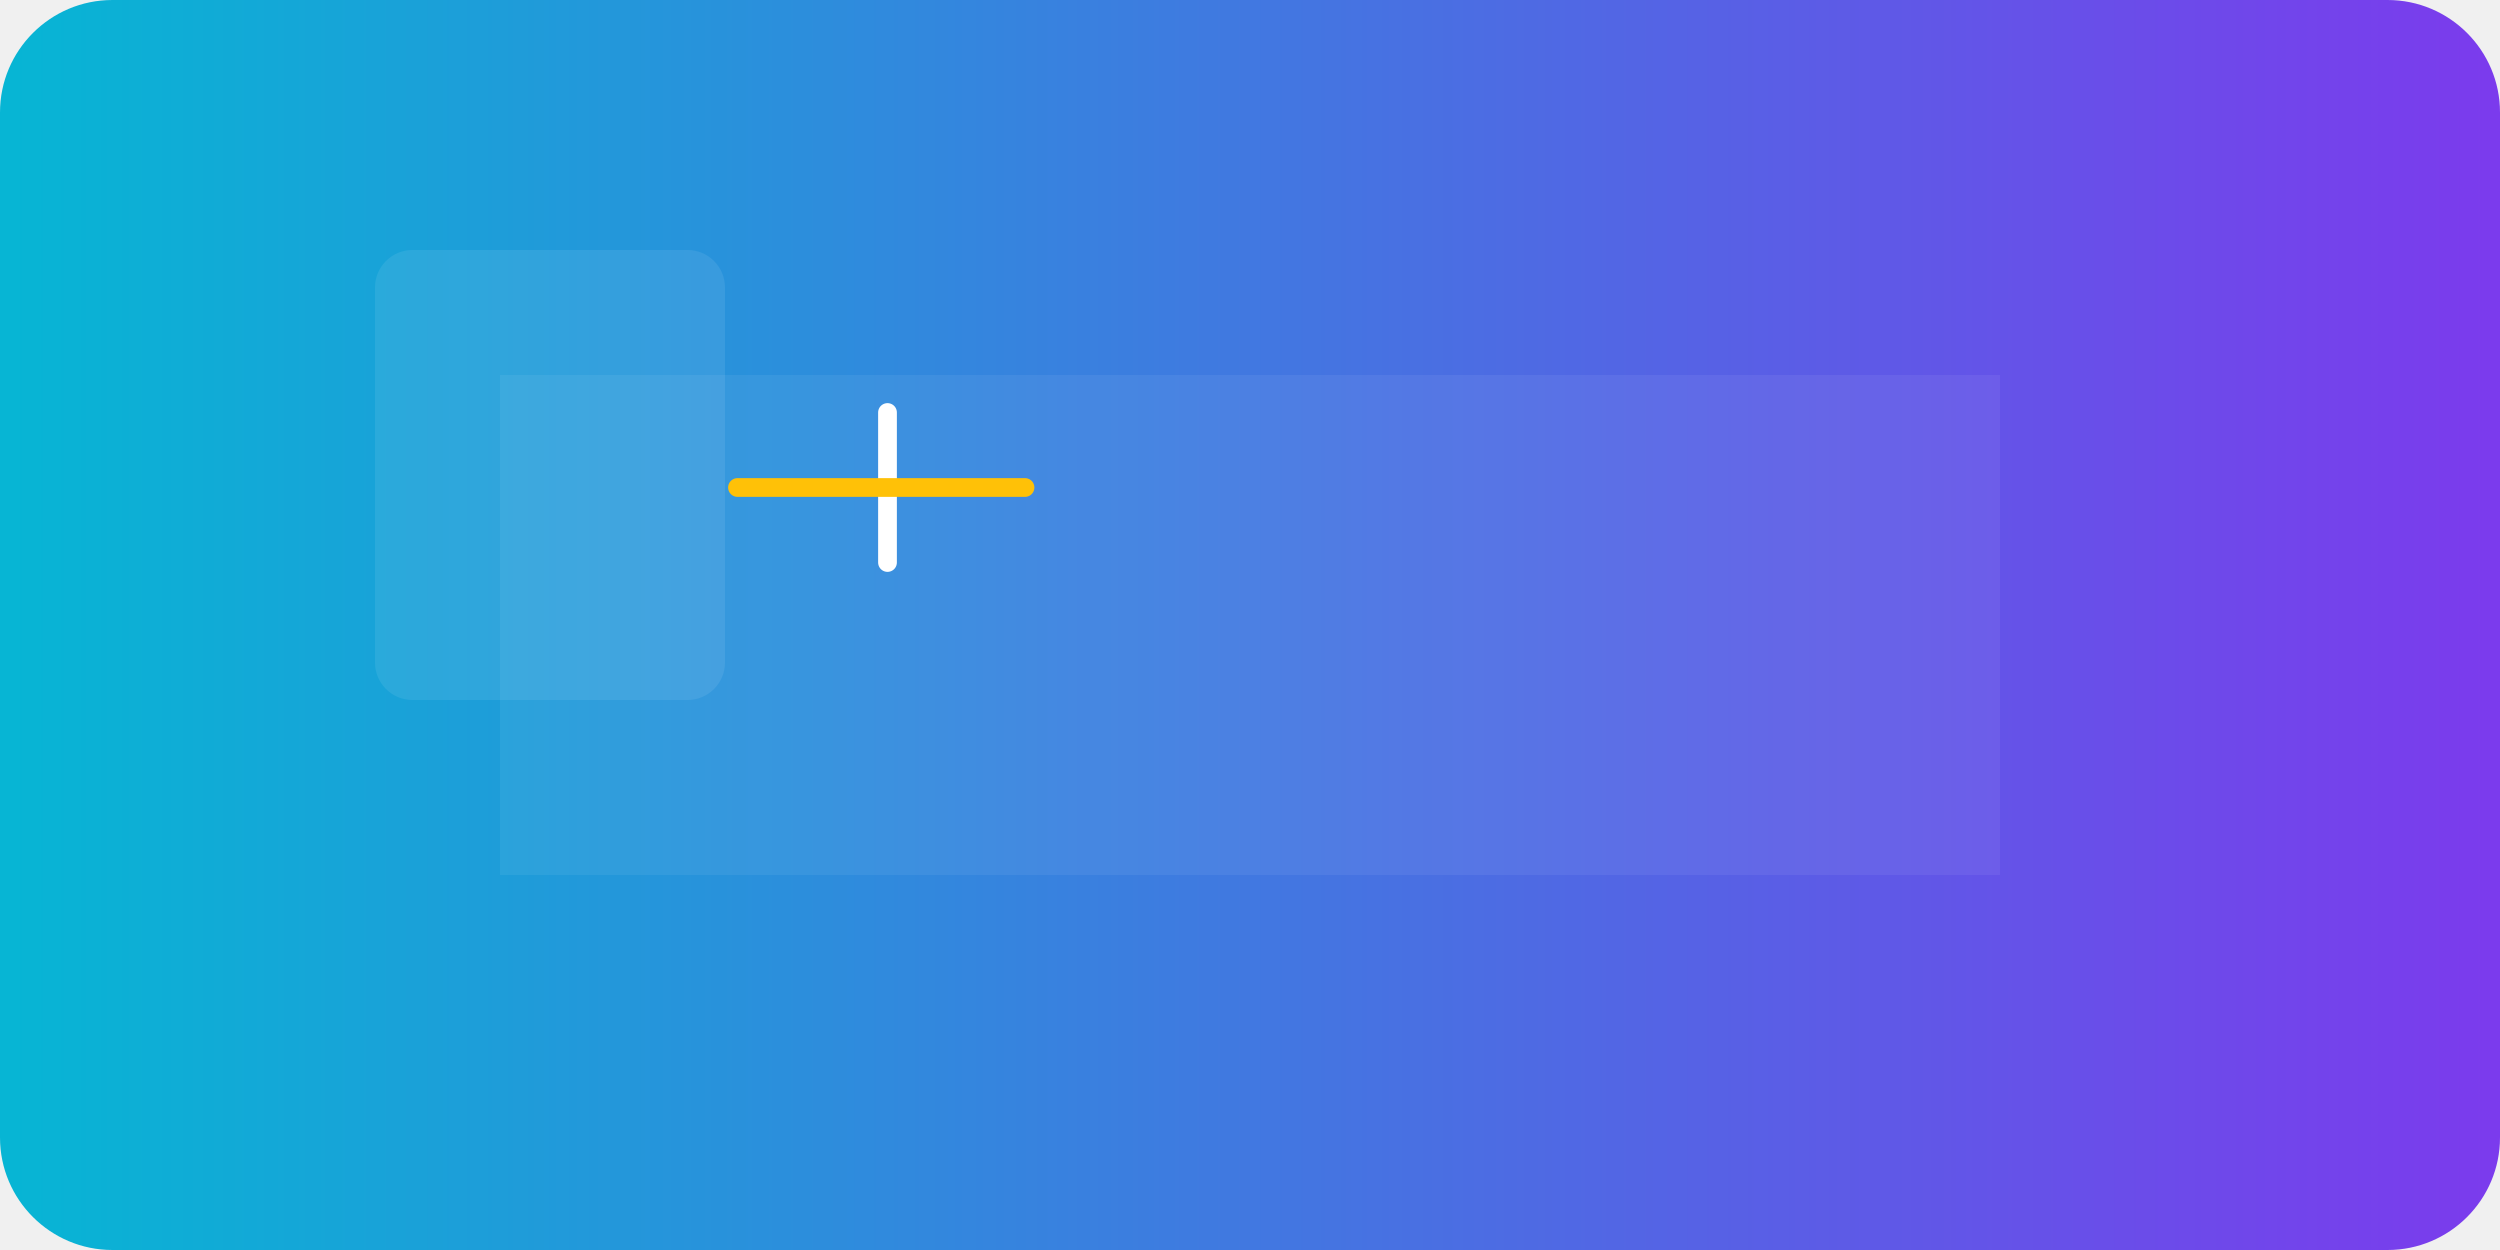
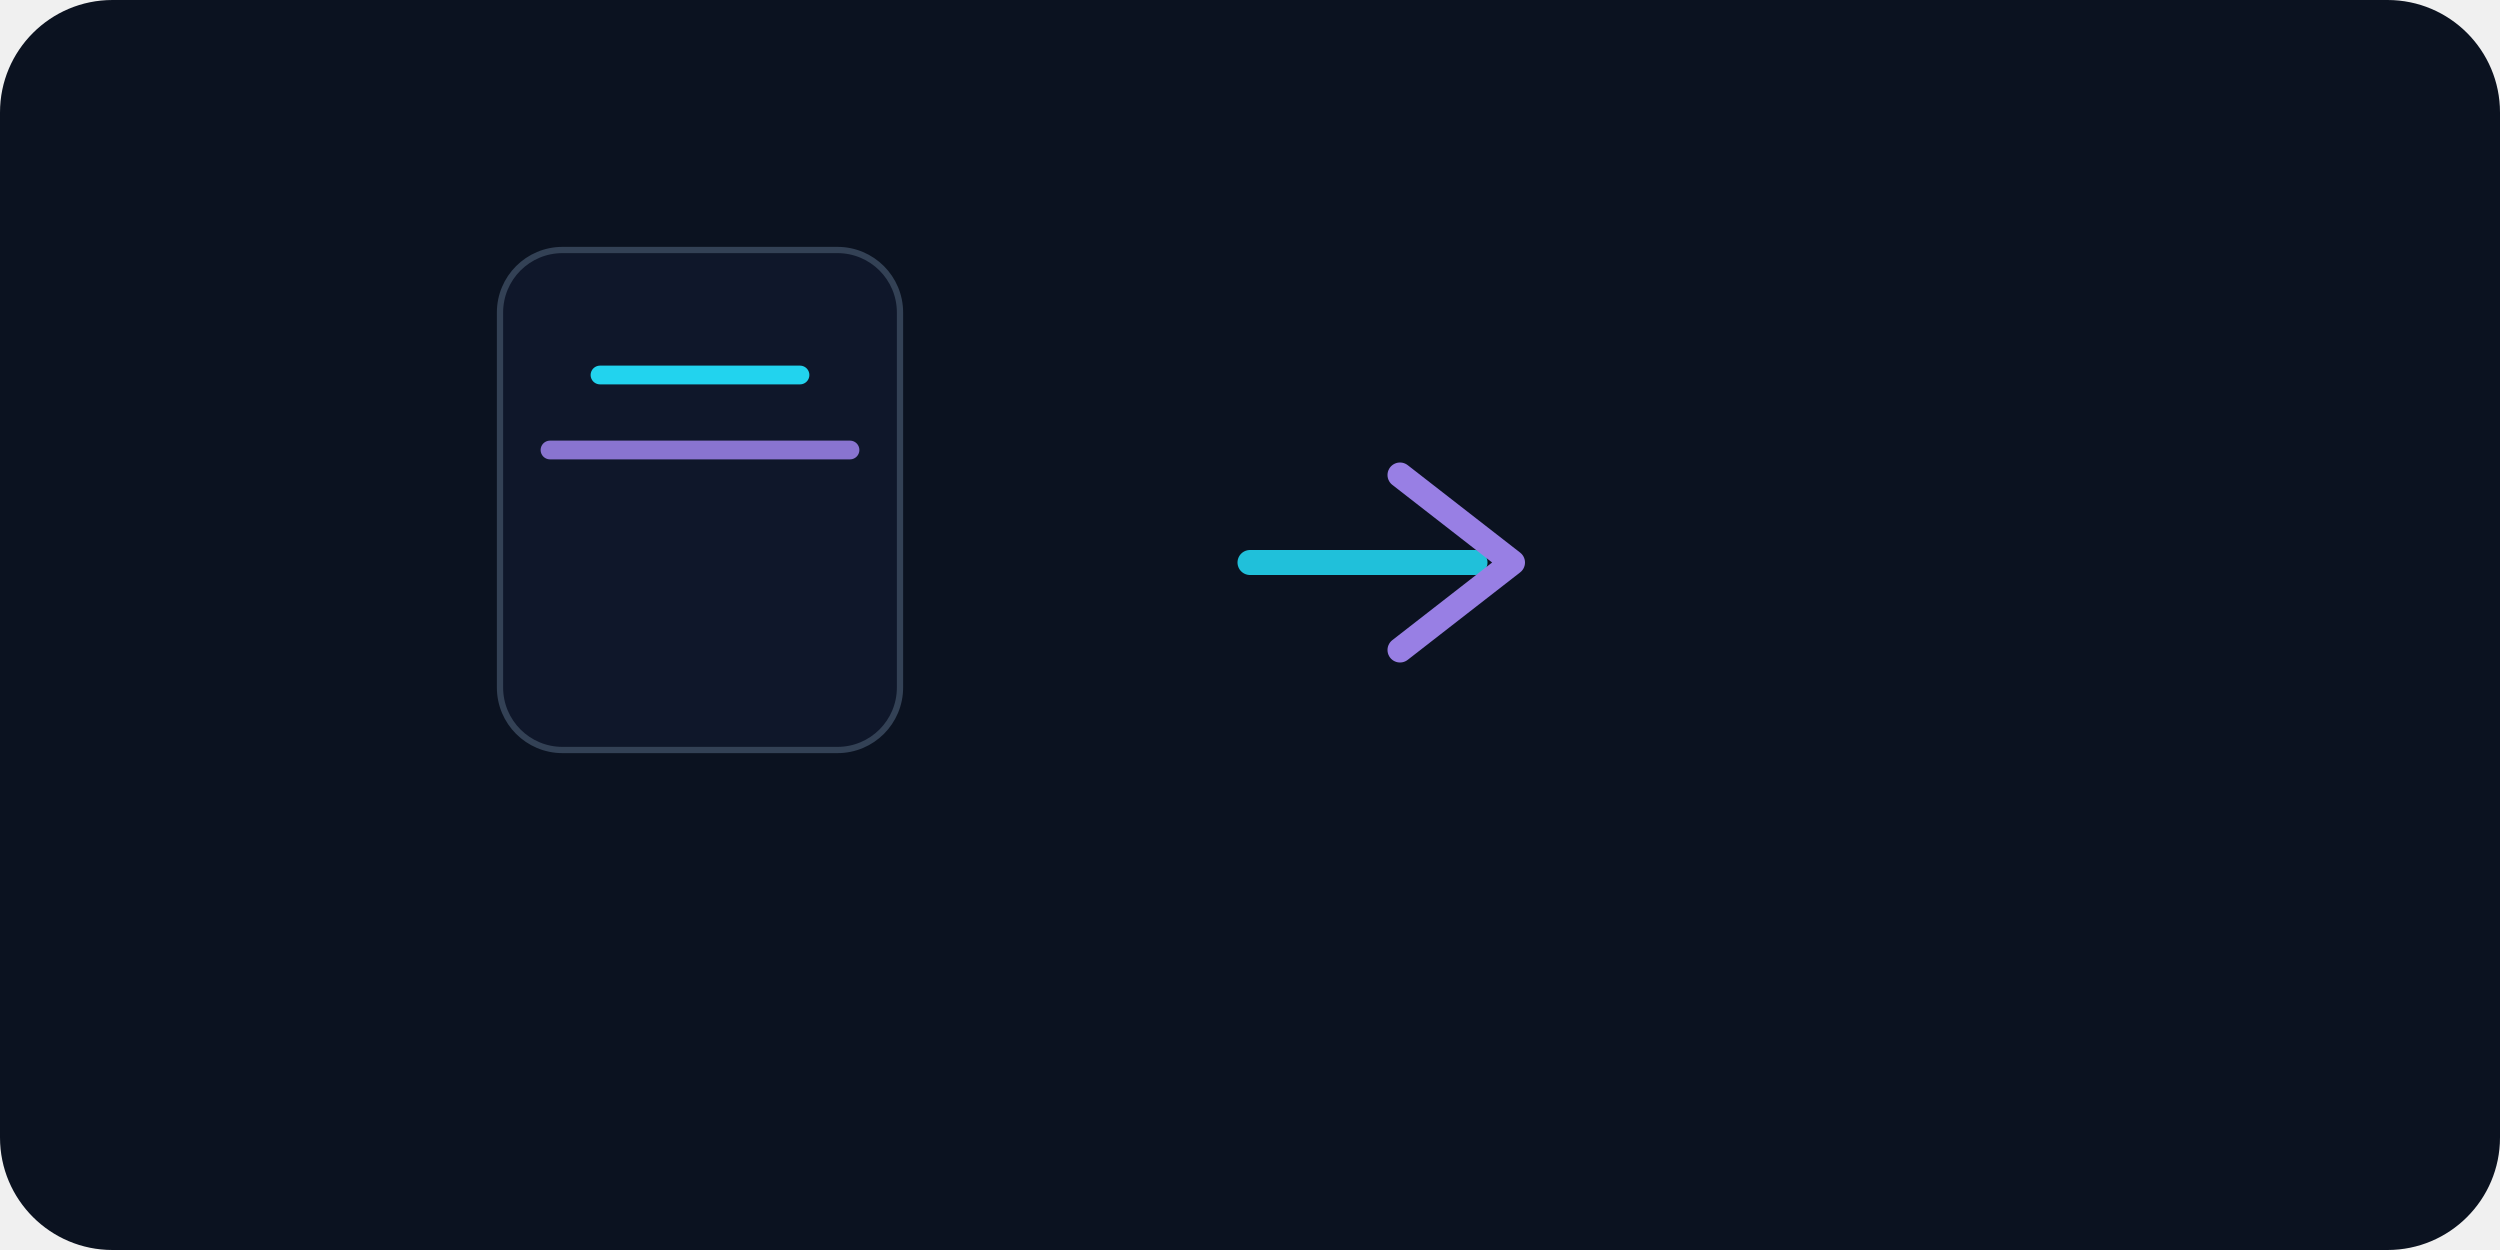
<svg xmlns="http://www.w3.org/2000/svg" width="400" height="200" viewBox="0 0 400 200">
  <defs>
-     <linearGradient id="c1" x1="0" x2="1">
-       <stop offset="0%" stop-color="#06b6d4" />
-       <stop offset="100%" stop-color="#7c3aed" />
+     <linearGradient id="grad" x1="0" x2="1">
+       <stop offset="0%" stop-color="#22d3ee" />
+       <stop offset="100%" stop-color="#a78bfa" />
    </linearGradient>
  </defs>
-   <rect width="100%" height="100%" rx="18" fill="url(#c1)" />
-   <path d="M80 60h240v80H80z" fill="#ffffff" opacity="0.06" />
-   <g transform="translate(60,40)">
-     <rect width="56" height="72" rx="6" fill="#fff" opacity="0.08" />
-     <path d="M82 26v24" stroke="#fff" stroke-width="3" stroke-linecap="round" />
-     <path d="M58 38h46" stroke="#ffc107" stroke-width="3" stroke-linecap="round" />
+   <rect width="100%" height="100%" rx="18" fill="#0b1220" />
+   <g transform="translate(80,40)">
+     <rect x="0" y="0" width="64" height="80" rx="10" fill="#0f172a" stroke="#334155" />
+     <path d="M32 -6 v24" stroke="url(#grad)" stroke-width="5" stroke-linecap="round" />
+     <path d="M16 20h32" stroke="#22d3ee" stroke-width="3" stroke-linecap="round" />
+     <path d="M8 32h48" stroke="#a78bfa" stroke-width="3" stroke-linecap="round" opacity="0.8" />
+   </g>
+   <g transform="translate(200,70)" opacity="0.9">
+     <path d="M0 20h36" stroke="#22d3ee" stroke-width="4" stroke-linecap="round" />
+     <path d="M24 6l18 14-18 14" fill="none" stroke="#a78bfa" stroke-width="4" stroke-linecap="round" stroke-linejoin="round" />
  </g>
</svg>
